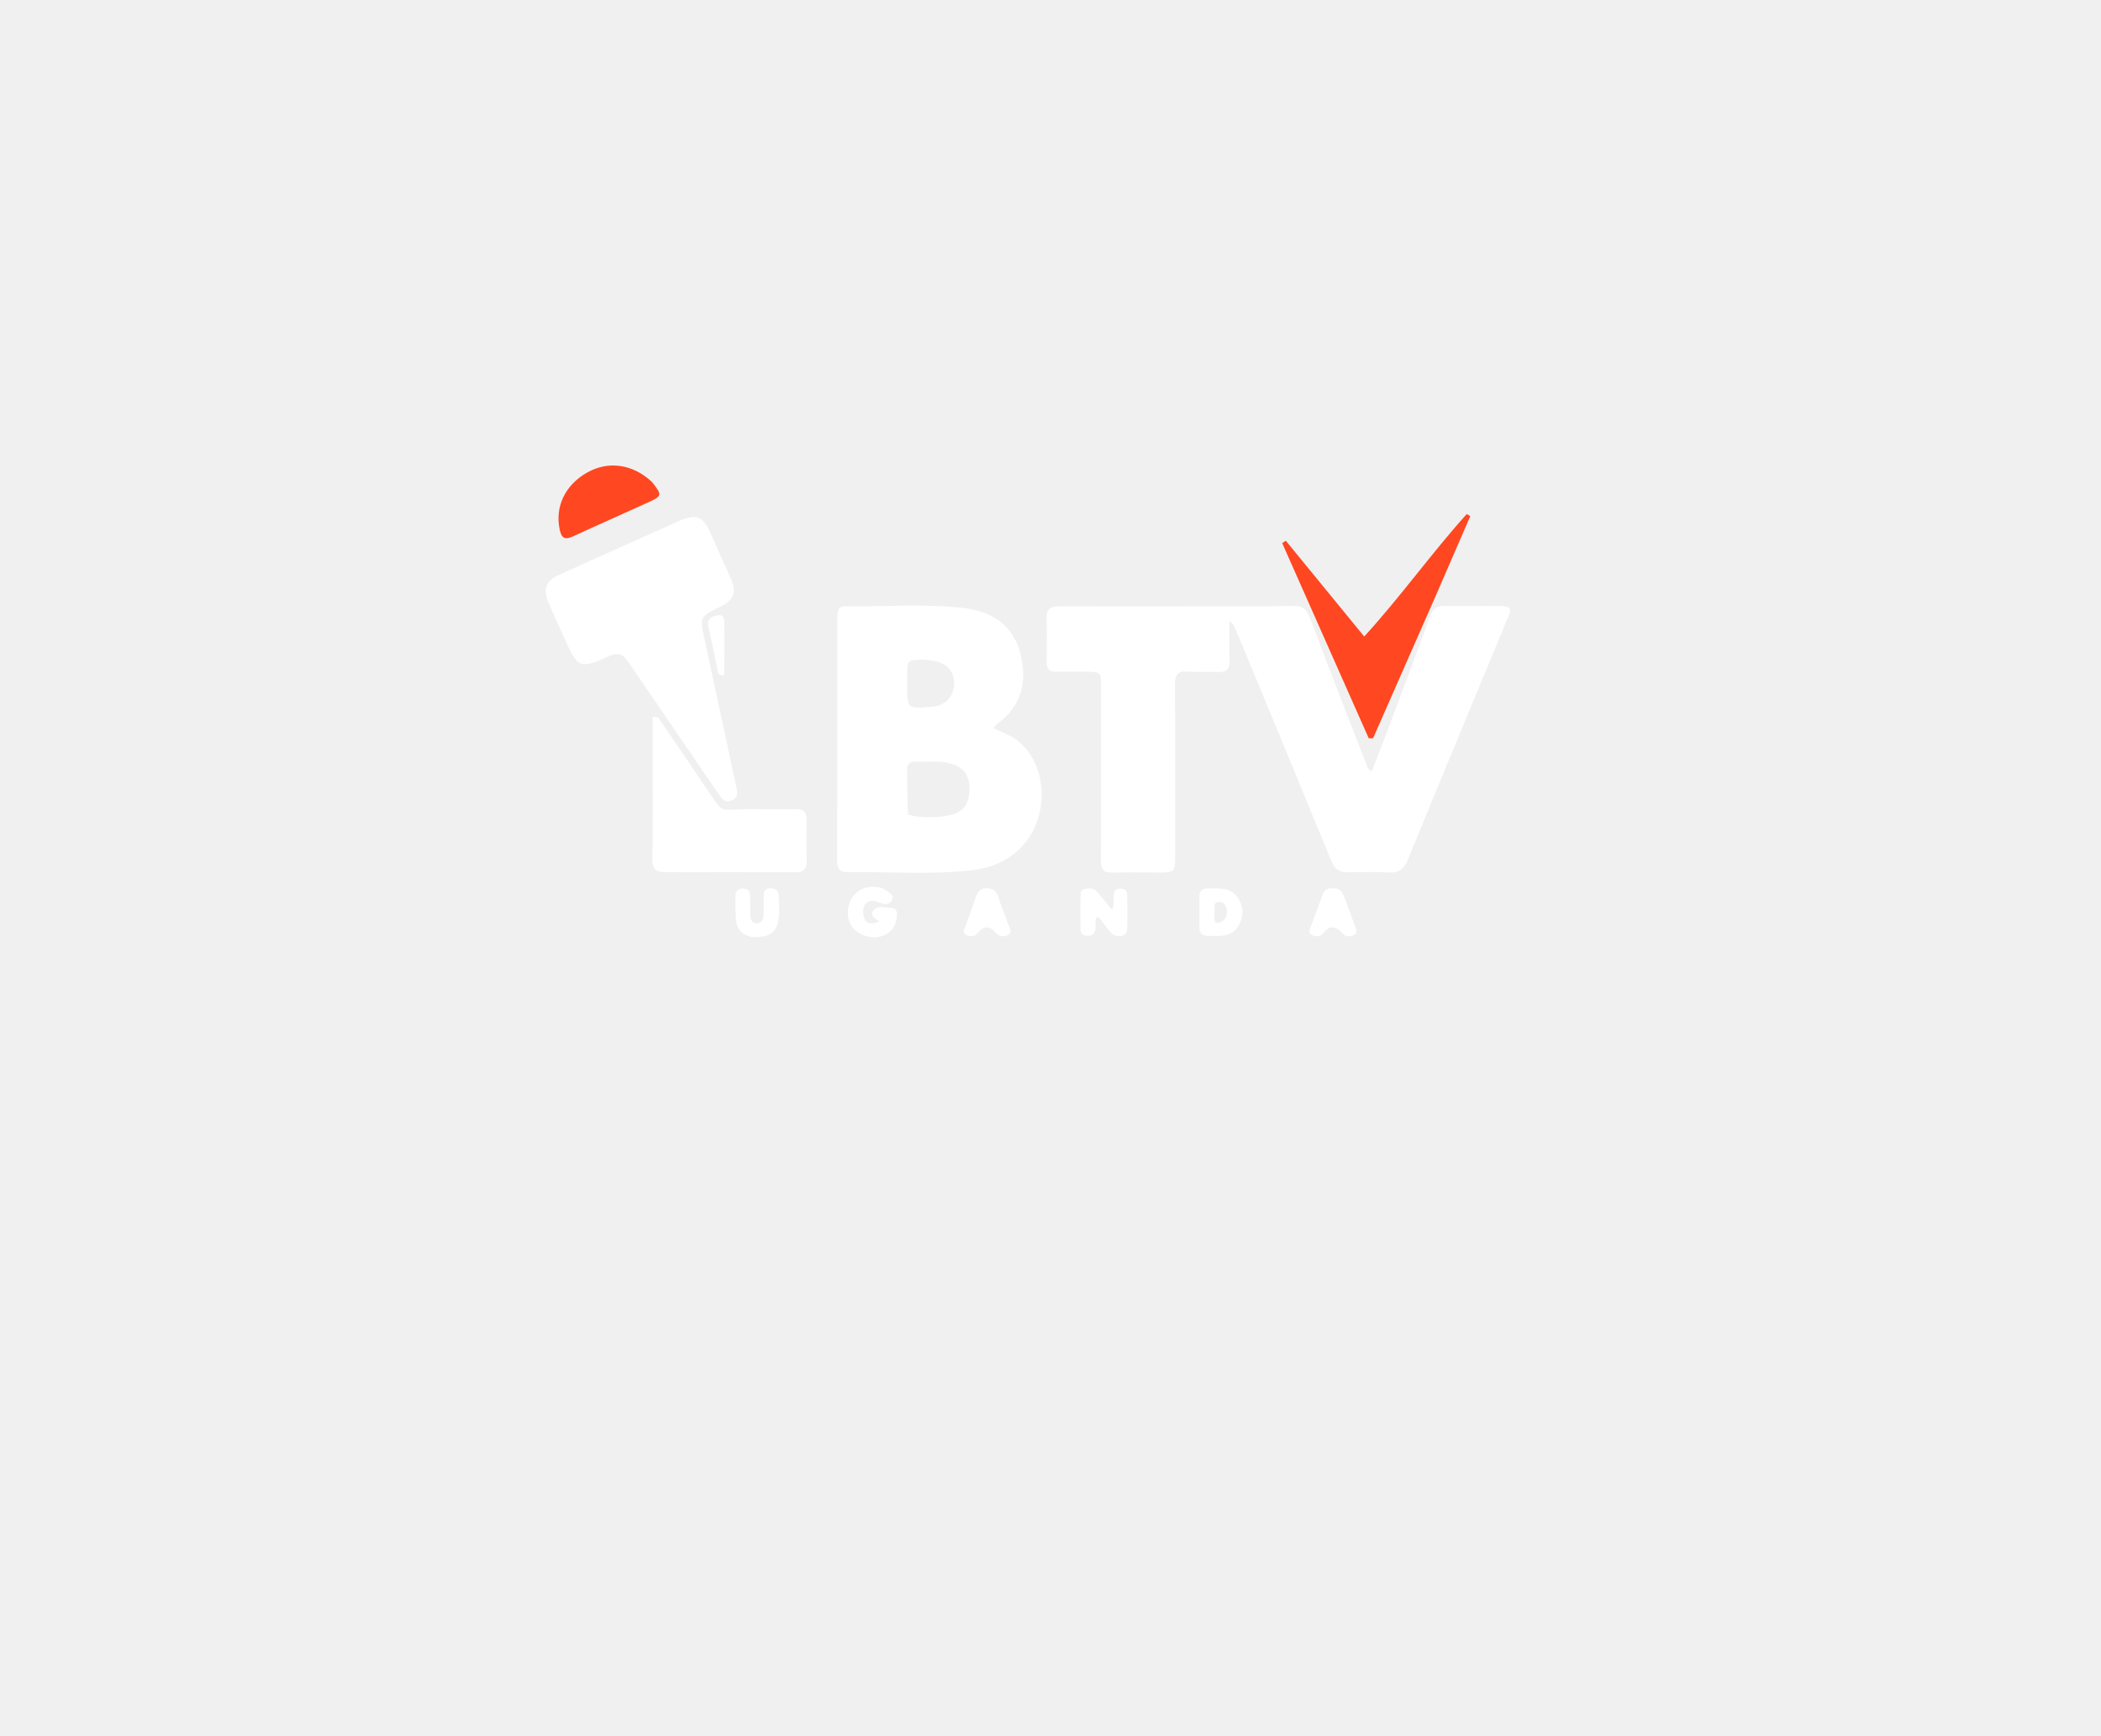
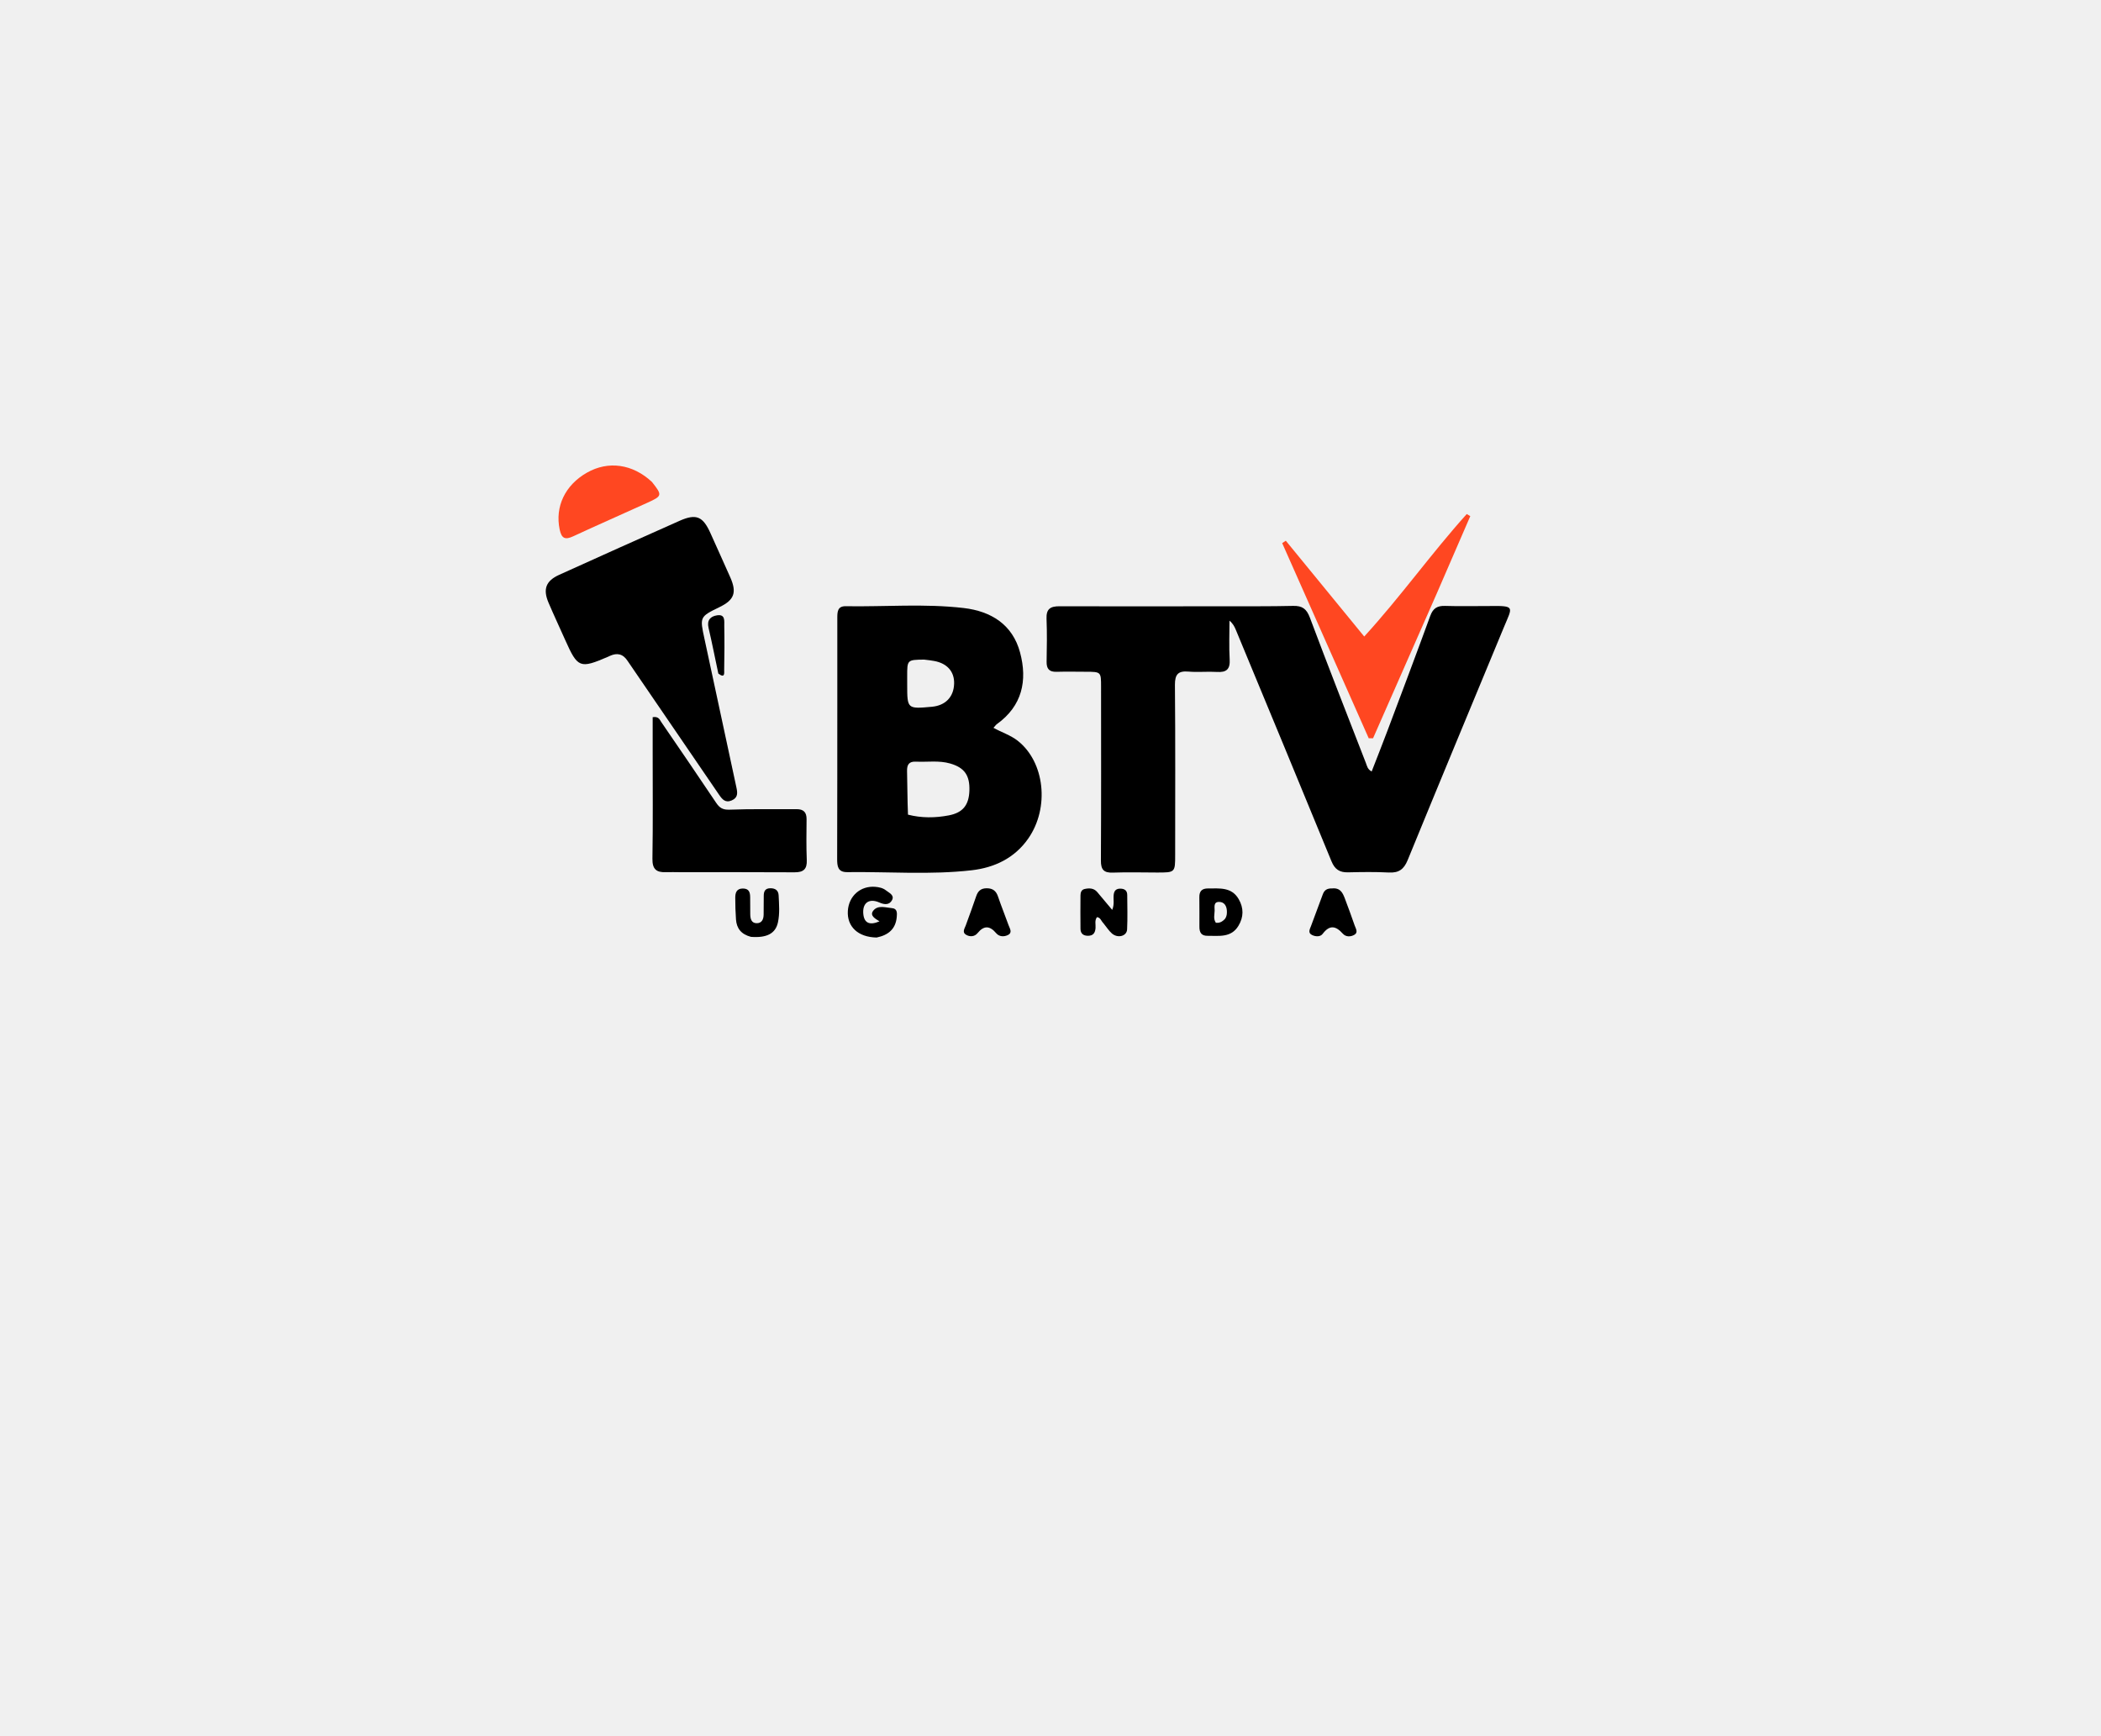
<svg xmlns="http://www.w3.org/2000/svg" width="236" height="195" viewBox="0 0 236 195" fill="none">
-   <path d="M167.264 68.085C170.246 68.043 169.892 68.142 168.942 70.434C165.327 79.164 161.697 87.888 158.118 96.632C157.694 97.668 157.117 98.08 156.008 98.022C154.483 97.941 152.949 97.967 151.42 98.002C150.476 98.023 149.936 97.673 149.562 96.76C146.007 88.088 142.411 79.433 138.824 70.774C138.676 70.416 138.51 70.065 138.105 69.73C138.105 71.181 138.041 72.636 138.126 74.083C138.191 75.198 137.757 75.555 136.698 75.489C135.643 75.423 134.574 75.541 133.523 75.451C132.346 75.349 131.966 75.744 131.977 76.957C132.034 83.313 132.003 89.669 132.003 96.025C132.003 98.024 132.003 98.025 129.964 98.023C128.317 98.022 126.668 97.972 125.023 98.033C123.999 98.071 123.656 97.714 123.662 96.68C123.698 90.167 123.682 83.654 123.68 77.141C123.679 75.476 123.673 75.475 121.967 75.468C120.868 75.464 119.769 75.442 118.672 75.473C117.86 75.496 117.55 75.139 117.563 74.344C117.591 72.736 117.621 71.125 117.555 69.519C117.509 68.41 117.982 68.106 119.02 68.11C125.138 68.136 131.258 68.117 137.377 68.11C140.004 68.107 142.633 68.13 145.26 68.069C146.282 68.045 146.766 68.4 147.135 69.385C149.185 74.854 151.319 80.29 153.433 85.735C153.555 86.05 153.607 86.427 154.076 86.672C154.676 85.125 155.281 83.606 155.856 82.076C157.469 77.782 159.09 73.491 160.661 69.182C160.971 68.332 161.455 68.043 162.325 68.071C163.932 68.122 165.541 68.085 167.264 68.085Z" fill="white" />
-   <path d="M94.053 78.233C94.053 75.213 94.055 72.311 94.053 69.409C94.053 68.745 94.077 68.09 94.988 68.106C99.414 68.18 103.853 67.792 108.262 68.31C111.327 68.67 113.742 70.166 114.581 73.302C115.426 76.457 114.827 79.302 111.986 81.345C111.866 81.431 111.78 81.562 111.592 81.766C112.531 82.287 113.512 82.59 114.31 83.215C117.355 85.598 117.912 90.728 115.512 94.19C113.965 96.421 111.684 97.479 109.143 97.77C104.501 98.302 99.823 97.919 95.161 97.979C94.095 97.993 94.033 97.293 94.035 96.47C94.053 90.43 94.05 84.391 94.053 78.233ZM101.991 91.521C103.514 91.913 105.053 91.895 106.579 91.603C108.163 91.299 108.835 90.439 108.89 88.823C108.947 87.112 108.338 86.243 106.741 85.778C105.473 85.408 104.171 85.63 102.886 85.567C102.099 85.529 101.868 85.912 101.887 86.639C101.927 88.204 101.92 89.771 101.991 91.521ZM103.801 74.102C101.899 74.127 101.899 74.127 101.902 75.994C101.902 76.307 101.903 76.62 101.903 76.934C101.904 79.644 101.915 79.653 104.668 79.402C106.201 79.263 107.129 78.302 107.174 76.809C107.215 75.455 106.396 74.522 104.927 74.256C104.619 74.2 104.308 74.16 103.801 74.102Z" fill="white" />
-   <path d="M70.508 74.267C69.974 73.436 69.31 73.328 68.524 73.678C68.453 73.71 68.383 73.746 68.311 73.777C65.137 75.146 64.895 75.051 63.491 71.907C62.869 70.511 62.221 69.127 61.62 67.722C60.964 66.186 61.314 65.256 62.819 64.575C67.316 62.541 71.815 60.513 76.327 58.514C78.216 57.676 78.962 58.011 79.817 59.927C80.552 61.572 81.301 63.211 82.03 64.859C82.781 66.558 82.48 67.395 80.858 68.186C78.581 69.297 78.597 69.294 79.137 71.793C80.337 77.34 81.515 82.893 82.714 88.441C82.848 89.06 82.921 89.603 82.2 89.919C81.472 90.237 81.118 89.791 80.768 89.279C77.365 84.297 73.96 79.317 70.508 74.267Z" fill="white" />
-   <path d="M73.313 84.355C73.313 83.005 73.313 81.773 73.313 80.571C73.993 80.457 74.104 80.863 74.286 81.129C76.345 84.138 78.406 87.145 80.432 90.174C80.817 90.75 81.177 90.991 81.938 90.962C84.443 90.866 86.954 90.926 89.463 90.905C90.254 90.899 90.607 91.243 90.6 92.035C90.586 93.564 90.559 95.095 90.623 96.622C90.666 97.656 90.24 98.006 89.245 97.999C84.973 97.972 80.7 97.988 76.427 97.987C75.878 97.987 75.329 97.962 74.781 97.983C73.717 98.025 73.267 97.631 73.286 96.471C73.352 92.472 73.312 88.472 73.313 84.355Z" fill="white" />
+   <path d="M167.264 68.085C170.246 68.043 169.892 68.142 168.942 70.434C165.327 79.164 161.697 87.888 158.118 96.632C157.694 97.668 157.117 98.08 156.008 98.022C154.483 97.941 152.949 97.967 151.42 98.002C150.476 98.023 149.936 97.673 149.562 96.76C146.007 88.088 142.411 79.433 138.824 70.774C138.676 70.416 138.51 70.065 138.105 69.73C138.105 71.181 138.041 72.636 138.126 74.083C138.191 75.198 137.757 75.555 136.698 75.489C135.643 75.423 134.574 75.541 133.523 75.451C132.346 75.349 131.966 75.744 131.977 76.957C132.034 83.313 132.003 89.669 132.003 96.025C132.003 98.024 132.003 98.025 129.964 98.023C128.317 98.022 126.668 97.972 125.023 98.033C123.999 98.071 123.656 97.714 123.662 96.68C123.698 90.167 123.682 83.654 123.68 77.141C123.679 75.476 123.673 75.475 121.967 75.468C120.868 75.464 119.769 75.442 118.672 75.473C117.86 75.496 117.55 75.139 117.563 74.344C117.591 72.736 117.621 71.125 117.555 69.519C117.509 68.41 117.982 68.106 119.02 68.11C125.138 68.136 131.258 68.117 137.377 68.11C140.004 68.107 142.633 68.13 145.26 68.069C146.282 68.045 146.766 68.4 147.135 69.385C149.185 74.854 151.319 80.29 153.433 85.735C153.555 86.05 153.607 86.427 154.076 86.672C154.676 85.125 155.281 83.606 155.856 82.076C157.469 77.782 159.09 73.491 160.661 69.182C160.971 68.332 161.455 68.043 162.325 68.071C163.932 68.122 165.541 68.085 167.264 68.085Z" fill="black" />
+   <path d="M94.053 78.233C94.053 75.213 94.055 72.311 94.053 69.409C94.053 68.745 94.077 68.09 94.988 68.106C99.414 68.18 103.853 67.792 108.262 68.31C111.327 68.67 113.742 70.166 114.581 73.302C115.426 76.457 114.827 79.302 111.986 81.345C111.866 81.431 111.78 81.562 111.592 81.766C112.531 82.287 113.512 82.59 114.31 83.215C117.355 85.598 117.912 90.728 115.512 94.19C113.965 96.421 111.684 97.479 109.143 97.77C104.501 98.302 99.823 97.919 95.161 97.979C94.095 97.993 94.033 97.293 94.035 96.47C94.053 90.43 94.05 84.391 94.053 78.233ZM101.991 91.521C103.514 91.913 105.053 91.895 106.579 91.603C108.163 91.299 108.835 90.439 108.89 88.823C108.947 87.112 108.338 86.243 106.741 85.778C105.473 85.408 104.171 85.63 102.886 85.567C102.099 85.529 101.868 85.912 101.887 86.639C101.927 88.204 101.92 89.771 101.991 91.521ZM103.801 74.102C101.899 74.127 101.899 74.127 101.902 75.994C101.902 76.307 101.903 76.62 101.903 76.934C101.904 79.644 101.915 79.653 104.668 79.402C106.201 79.263 107.129 78.302 107.174 76.809C107.215 75.455 106.396 74.522 104.927 74.256C104.619 74.2 104.308 74.16 103.801 74.102Z" fill="black" />
+   <path d="M70.508 74.267C69.974 73.436 69.31 73.328 68.524 73.678C68.453 73.71 68.383 73.746 68.311 73.777C65.137 75.146 64.895 75.051 63.491 71.907C62.869 70.511 62.221 69.127 61.62 67.722C60.964 66.186 61.314 65.256 62.819 64.575C67.316 62.541 71.815 60.513 76.327 58.514C78.216 57.676 78.962 58.011 79.817 59.927C80.552 61.572 81.301 63.211 82.03 64.859C82.781 66.558 82.48 67.395 80.858 68.186C78.581 69.297 78.597 69.294 79.137 71.793C80.337 77.34 81.515 82.893 82.714 88.441C82.848 89.06 82.921 89.603 82.2 89.919C81.472 90.237 81.118 89.791 80.768 89.279C77.365 84.297 73.96 79.317 70.508 74.267Z" fill="black" />
+   <path d="M73.313 84.355C73.313 83.005 73.313 81.773 73.313 80.571C73.993 80.457 74.104 80.863 74.286 81.129C76.345 84.138 78.406 87.145 80.432 90.174C80.817 90.75 81.177 90.991 81.938 90.962C84.443 90.866 86.954 90.926 89.463 90.905C90.254 90.899 90.607 91.243 90.6 92.035C90.586 93.564 90.559 95.095 90.623 96.622C90.666 97.656 90.24 98.006 89.245 97.999C84.973 97.972 80.7 97.988 76.427 97.987C75.878 97.987 75.329 97.962 74.781 97.983C73.717 98.025 73.267 97.631 73.286 96.471C73.352 92.472 73.312 88.472 73.313 84.355Z" fill="black" />
  <path d="M161.387 66.676C158.979 72.153 156.605 77.548 154.231 82.942C154.07 82.942 153.908 82.942 153.746 82.942C150.506 75.634 147.266 68.326 144.026 61.017C144.161 60.927 144.296 60.837 144.431 60.747C147.321 64.279 150.212 67.81 153.24 71.509C157.343 67.02 160.789 62.156 164.756 57.749C164.889 57.828 165.021 57.906 165.153 57.985C163.91 60.854 162.666 63.724 161.387 66.676Z" fill="#FF4721" />
  <path d="M73.228 54.139C74.413 55.64 74.404 55.715 72.713 56.484C69.941 57.745 67.151 58.968 64.388 60.25C63.474 60.674 63.078 60.503 62.864 59.478C62.332 56.93 63.459 54.502 65.94 53.095C68.319 51.744 71.057 52.117 73.228 54.139Z" fill="#FF4721" />
-   <path d="M123.944 103.72C123.678 103.453 123.623 103.08 123.222 103.036C122.933 103.411 123.092 103.856 123.059 104.264C123.013 104.826 122.784 105.137 122.189 105.13C121.66 105.123 121.374 104.859 121.368 104.345C121.354 103.093 121.358 101.84 121.368 100.587C121.371 100.259 121.475 99.949 121.847 99.87C122.363 99.76 122.868 99.769 123.249 100.217C123.796 100.862 124.336 101.512 124.929 102.221C125.203 101.593 125.036 101.043 125.098 100.514C125.154 100.038 125.397 99.823 125.872 99.835C126.342 99.846 126.616 100.065 126.619 100.543C126.627 101.835 126.668 103.129 126.604 104.418C126.566 105.182 125.548 105.444 124.893 104.865C124.546 104.558 124.292 104.146 123.944 103.72Z" fill="white" />
-   <path d="M98.472 105.325C96.379 105.293 95.129 104.099 95.236 102.336C95.338 100.657 96.656 99.497 98.311 99.63C98.747 99.666 99.179 99.757 99.522 100.032C99.869 100.309 100.484 100.555 100.209 101.105C99.927 101.668 99.383 101.66 98.786 101.395C97.606 100.872 96.844 101.449 96.975 102.701C97.079 103.692 97.677 103.988 98.793 103.508C98.309 103.209 97.646 102.854 98.105 102.293C98.632 101.648 99.493 101.968 100.207 102.026C100.801 102.073 100.769 102.593 100.729 103.028C100.607 104.349 99.815 105.049 98.472 105.325Z" fill="white" />
-   <path d="M134.727 104.081C134.724 102.914 134.736 101.859 134.72 100.804C134.709 100.117 135.009 99.808 135.703 99.812C136.991 99.817 138.341 99.635 139.138 101.011C139.717 102.01 139.703 103.034 139.108 104.015C138.283 105.375 136.913 105.123 135.637 105.133C134.993 105.139 134.712 104.816 134.727 104.081ZM137.612 103.216C137.802 102.949 137.828 102.644 137.813 102.332C137.786 101.757 137.506 101.318 136.922 101.324C136.284 101.331 136.442 101.925 136.437 102.306C136.43 102.747 136.265 103.22 136.577 103.673C136.936 103.702 137.251 103.613 137.612 103.216Z" fill="white" />
-   <path d="M84.35 105.25C83.262 104.965 82.74 104.302 82.672 103.293C82.617 102.476 82.586 101.656 82.59 100.838C82.593 100.297 82.735 99.822 83.44 99.82C84.15 99.817 84.265 100.266 84.264 100.831C84.263 101.456 84.267 102.082 84.274 102.707C84.28 103.212 84.393 103.712 84.996 103.718C85.571 103.723 85.773 103.279 85.777 102.747C85.781 102.043 85.786 101.339 85.79 100.635C85.792 100.146 85.941 99.798 86.518 99.79C87.078 99.783 87.435 100.018 87.462 100.591C87.51 101.604 87.6 102.627 87.383 103.629C87.114 104.867 86.147 105.39 84.35 105.25Z" fill="white" />
-   <path d="M108.549 103.777C108.939 102.697 109.312 101.709 109.645 100.708C109.841 100.121 110.158 99.795 110.824 99.792C111.521 99.789 111.892 100.089 112.11 100.737C112.473 101.811 112.905 102.86 113.284 103.928C113.418 104.304 113.769 104.778 113.206 105.05C112.781 105.255 112.247 105.251 111.902 104.843C111.184 103.993 110.53 103.944 109.802 104.836C109.463 105.251 108.921 105.263 108.512 105.012C107.999 104.697 108.414 104.251 108.549 103.777Z" fill="white" />
-   <path d="M149.627 99.811C150.534 99.714 150.814 100.294 151.043 100.885C151.438 101.903 151.799 102.934 152.163 103.963C152.287 104.315 152.585 104.75 152.14 105.015C151.735 105.257 151.187 105.285 150.837 104.894C150.047 104.012 149.356 103.872 148.57 104.915C148.3 105.274 147.76 105.234 147.367 105.037C146.863 104.784 147.154 104.344 147.273 104.007C147.691 102.832 148.159 101.674 148.577 100.498C148.746 100.025 149.032 99.792 149.627 99.811Z" fill="white" />
-   <path d="M80.688 75.67C80.308 73.908 79.986 72.219 79.591 70.546C79.385 69.669 79.802 69.246 80.541 69.129C81.503 68.978 81.346 69.788 81.356 70.318C81.388 71.96 81.378 73.603 81.345 75.245C81.339 75.557 81.472 76.272 80.688 75.67Z" fill="white" />
+   <path d="M123.944 103.72C123.678 103.453 123.623 103.08 123.222 103.036C122.933 103.411 123.092 103.856 123.059 104.264C123.013 104.826 122.784 105.137 122.189 105.13C121.66 105.123 121.374 104.859 121.368 104.345C121.354 103.093 121.358 101.84 121.368 100.587C121.371 100.259 121.475 99.949 121.847 99.87C122.363 99.76 122.868 99.769 123.249 100.217C123.796 100.862 124.336 101.512 124.929 102.221C125.203 101.593 125.036 101.043 125.098 100.514C125.154 100.038 125.397 99.823 125.872 99.835C126.342 99.846 126.616 100.065 126.619 100.543C126.627 101.835 126.668 103.129 126.604 104.418C126.566 105.182 125.548 105.444 124.893 104.865C124.546 104.558 124.292 104.146 123.944 103.72Z" fill="black" />
+   <path d="M98.472 105.325C96.379 105.293 95.129 104.099 95.236 102.336C95.338 100.657 96.656 99.497 98.311 99.63C98.747 99.666 99.179 99.757 99.522 100.032C99.869 100.309 100.484 100.555 100.209 101.105C99.927 101.668 99.383 101.66 98.786 101.395C97.606 100.872 96.844 101.449 96.975 102.701C97.079 103.692 97.677 103.988 98.793 103.508C98.309 103.209 97.646 102.854 98.105 102.293C98.632 101.648 99.493 101.968 100.207 102.026C100.801 102.073 100.769 102.593 100.729 103.028C100.607 104.349 99.815 105.049 98.472 105.325Z" fill="black" />
+   <path d="M134.727 104.081C134.724 102.914 134.736 101.859 134.72 100.804C134.709 100.117 135.009 99.808 135.703 99.812C136.991 99.817 138.341 99.635 139.138 101.011C139.717 102.01 139.703 103.034 139.108 104.015C138.283 105.375 136.913 105.123 135.637 105.133C134.993 105.139 134.712 104.816 134.727 104.081ZM137.612 103.216C137.802 102.949 137.828 102.644 137.813 102.332C137.786 101.757 137.506 101.318 136.922 101.324C136.284 101.331 136.442 101.925 136.437 102.306C136.43 102.747 136.265 103.22 136.577 103.673C136.936 103.702 137.251 103.613 137.612 103.216Z" fill="black" />
+   <path d="M84.35 105.25C83.262 104.965 82.74 104.302 82.672 103.293C82.617 102.476 82.586 101.656 82.59 100.838C82.593 100.297 82.735 99.822 83.44 99.82C84.15 99.817 84.265 100.266 84.264 100.831C84.263 101.456 84.267 102.082 84.274 102.707C84.28 103.212 84.393 103.712 84.996 103.718C85.571 103.723 85.773 103.279 85.777 102.747C85.781 102.043 85.786 101.339 85.79 100.635C85.792 100.146 85.941 99.798 86.518 99.79C87.078 99.783 87.435 100.018 87.462 100.591C87.51 101.604 87.6 102.627 87.383 103.629C87.114 104.867 86.147 105.39 84.35 105.25Z" fill="black" />
+   <path d="M108.549 103.777C108.939 102.697 109.312 101.709 109.645 100.708C109.841 100.121 110.158 99.795 110.824 99.792C111.521 99.789 111.892 100.089 112.11 100.737C112.473 101.811 112.905 102.86 113.284 103.928C113.418 104.304 113.769 104.778 113.206 105.05C112.781 105.255 112.247 105.251 111.902 104.843C111.184 103.993 110.53 103.944 109.802 104.836C109.463 105.251 108.921 105.263 108.512 105.012C107.999 104.697 108.414 104.251 108.549 103.777Z" fill="black" />
+   <path d="M149.627 99.811C150.534 99.714 150.814 100.294 151.043 100.885C151.438 101.903 151.799 102.934 152.163 103.963C152.287 104.315 152.585 104.75 152.14 105.015C151.735 105.257 151.187 105.285 150.837 104.894C150.047 104.012 149.356 103.872 148.57 104.915C148.3 105.274 147.76 105.234 147.367 105.037C146.863 104.784 147.154 104.344 147.273 104.007C147.691 102.832 148.159 101.674 148.577 100.498C148.746 100.025 149.032 99.792 149.627 99.811Z" fill="black" />
+   <path d="M80.688 75.67C80.308 73.908 79.986 72.219 79.591 70.546C79.385 69.669 79.802 69.246 80.541 69.129C81.503 68.978 81.346 69.788 81.356 70.318C81.388 71.96 81.378 73.603 81.345 75.245C81.339 75.557 81.472 76.272 80.688 75.67Z" fill="black" />
</svg>
